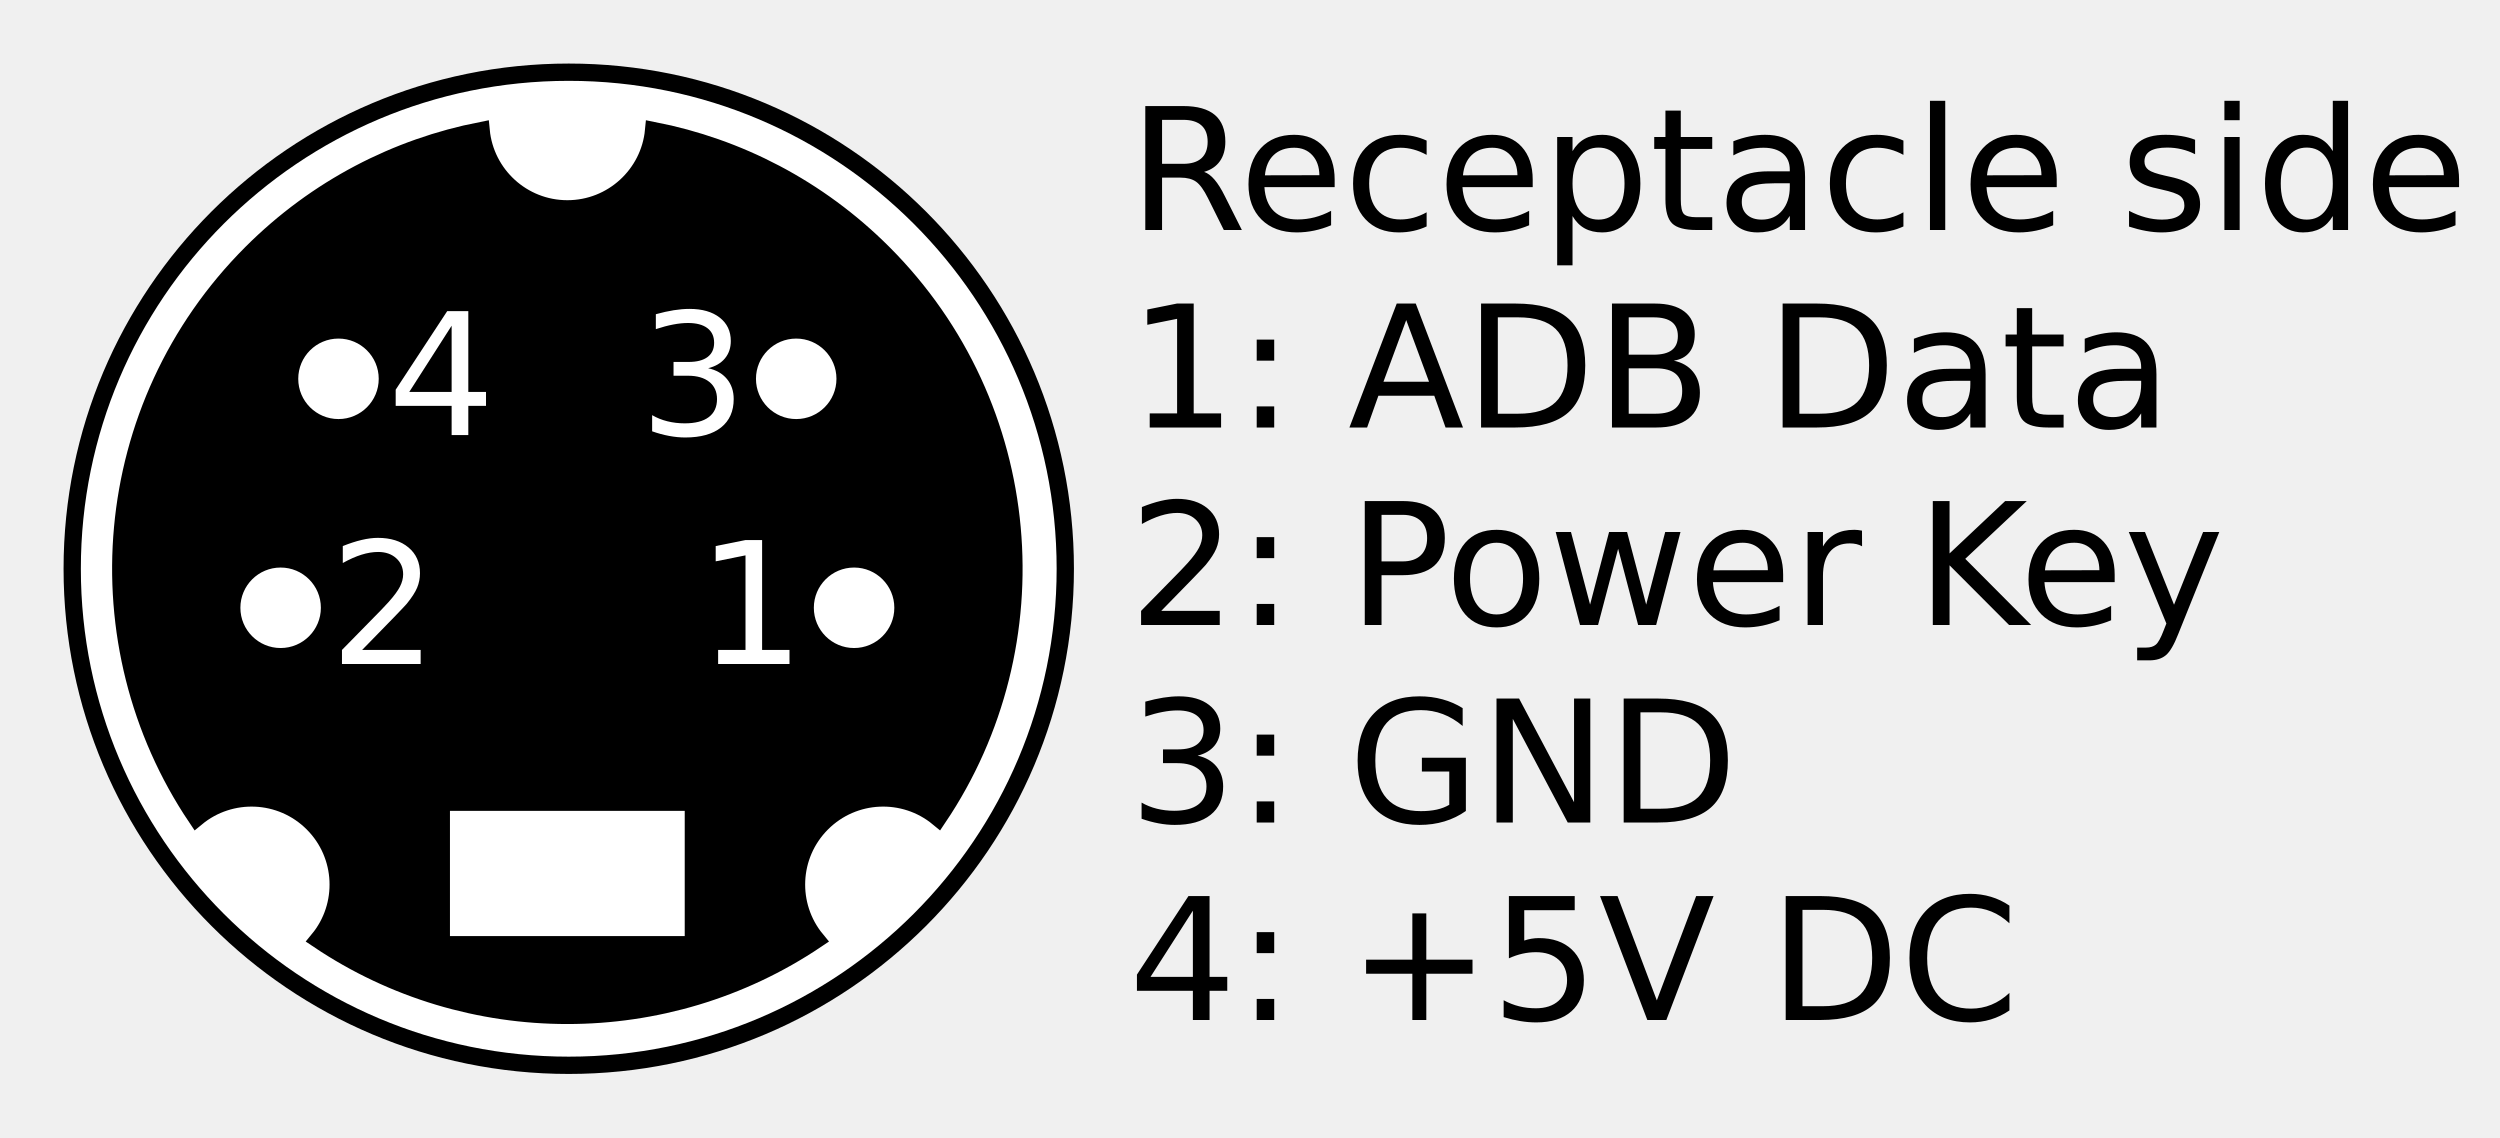
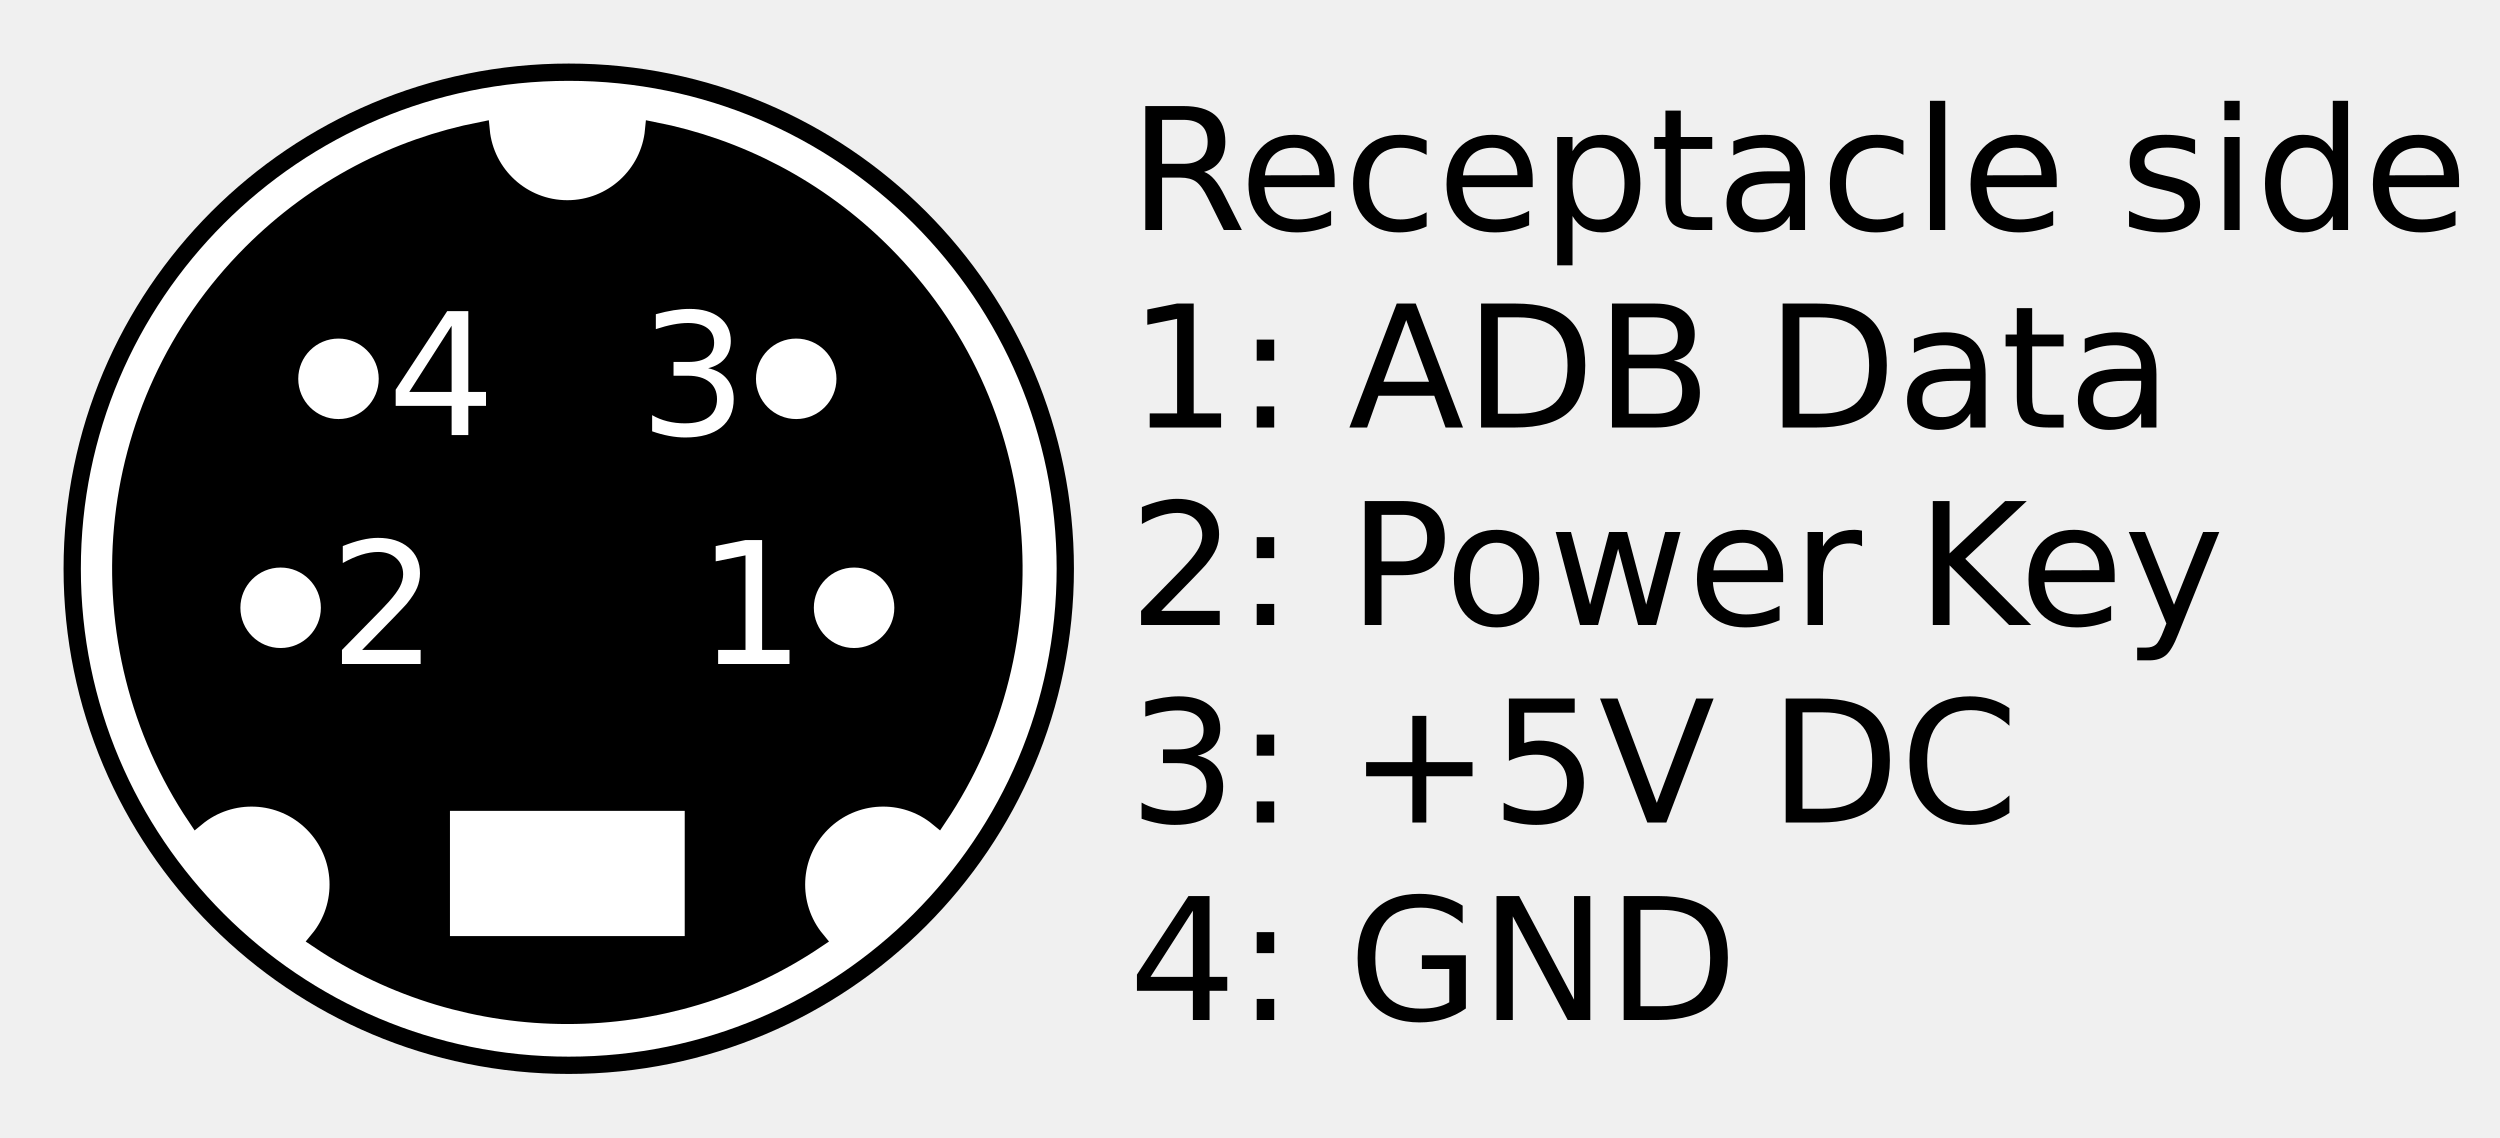
<svg xmlns="http://www.w3.org/2000/svg" version="1.1" x="0" y="0" width="650" height="295.75" viewBox="0, 0, 1000, 455">
  <g id="Layer_1">
    <g id="path3525">
      <path d="M28.884,227.505 C28.881,337.198 117.805,426.121 227.497,426.12 C337.188,426.12 426.116,337.199 426.116,227.505 C426.113,117.812 337.188,28.88 227.497,28.88 C117.804,28.881 28.883,117.812 28.884,227.505 z" fill="#FFFFFF" />
      <path d="M28.884,227.505 C28.881,337.198 117.805,426.121 227.497,426.12 C337.188,426.12 426.116,337.199 426.116,227.505 C426.113,117.812 337.188,28.88 227.497,28.88 C117.804,28.881 28.883,117.812 28.884,227.505 z" fill-opacity="0" stroke="#000000" stroke-width="6.915" />
    </g>
    <g id="path3527">
      <path d="M328.755,329.331 C341.492,316.593 361.677,315.848 375.293,327.083 C422.018,257.625 414.685,162.613 353.266,101.195 C327.202,75.131 295.087,58.81 261.443,52.221 C259.758,69.791 244.958,83.537 226.947,83.537 C208.934,83.537 194.135,69.793 192.45,52.222 C158.804,58.812 126.686,75.135 100.62,101.202 C39.2,162.621 31.863,257.63 78.588,327.086 C92.204,315.848 112.393,316.593 125.131,329.332 C137.869,342.07 138.614,362.259 127.375,375.875 C187.395,416.248 266.487,416.248 326.506,375.873 C315.27,362.256 316.017,342.068 328.755,329.331 z" fill="#000000" />
      <path d="M328.755,329.331 C341.492,316.593 361.677,315.848 375.293,327.083 C422.018,257.625 414.685,162.613 353.266,101.195 C327.202,75.131 295.087,58.81 261.443,52.221 C259.758,69.791 244.958,83.537 226.947,83.537 C208.934,83.537 194.135,69.793 192.45,52.222 C158.804,58.812 126.686,75.135 100.62,101.202 C39.2,162.621 31.863,257.63 78.588,327.086 C92.204,315.848 112.393,316.593 125.131,329.332 C137.869,342.07 138.614,362.259 127.375,375.875 C187.395,416.248 266.487,416.248 326.506,375.873 C315.27,362.256 316.017,342.068 328.755,329.331 z" fill-opacity="0" stroke="#000000" stroke-width="6.915" />
    </g>
    <g id="circle3529">
      <path d="M154.949,151.528 C154.949,162.327 146.194,171.082 135.395,171.082 C124.595,171.082 115.841,162.327 115.841,151.528 C115.841,140.729 124.595,131.974 135.395,131.974 C146.194,131.974 154.949,140.729 154.949,151.528 z" fill="#FFFFFF" />
      <path d="M154.949,151.528 C154.949,162.327 146.194,171.082 135.395,171.082 C124.595,171.082 115.841,162.327 115.841,151.528 C115.841,140.729 124.595,131.974 135.395,131.974 C146.194,131.974 154.949,140.729 154.949,151.528 z" fill-opacity="0" stroke="#000000" stroke-width="6.915" />
    </g>
    <g id="circle3531">
      <path d="M131.805,243.113 C131.805,253.912 123.05,262.667 112.251,262.667 C101.451,262.667 92.697,253.912 92.697,243.113 C92.697,232.314 101.451,223.559 112.251,223.559 C123.05,223.559 131.805,232.314 131.805,243.113 z" fill="#FFFFFF" />
      <path d="M131.805,243.113 C131.805,253.912 123.05,262.667 112.251,262.667 C101.451,262.667 92.697,253.912 92.697,243.113 C92.697,232.314 101.451,223.559 112.251,223.559 C123.05,223.559 131.805,232.314 131.805,243.113 z" fill-opacity="0" stroke="#000000" stroke-width="6.915" />
    </g>
    <g id="circle3533">
      <path d="M361.186,243.113 C361.186,253.912 352.431,262.667 341.632,262.667 C330.832,262.667 322.078,253.912 322.078,243.113 C322.078,232.314 330.832,223.559 341.632,223.559 C352.431,223.559 361.186,232.314 361.186,243.113 z" fill="#FFFFFF" />
      <path d="M361.186,243.113 C361.186,253.912 352.431,262.667 341.632,262.667 C330.832,262.667 322.078,253.912 322.078,243.113 C322.078,232.314 330.832,223.559 341.632,223.559 C352.431,223.559 361.186,232.314 361.186,243.113 z" fill-opacity="0" stroke="#000000" stroke-width="6.915" />
    </g>
    <g id="circle3535">
      <path d="M338.039,151.527 C338.039,162.326 329.284,171.081 318.485,171.081 C307.685,171.081 298.931,162.326 298.931,151.527 C298.931,140.728 307.685,131.973 318.485,131.973 C329.284,131.973 338.039,140.728 338.039,151.527 z" fill="#FFFFFF" />
      <path d="M338.039,151.527 C338.039,162.326 329.284,171.081 318.485,171.081 C307.685,171.081 298.931,162.326 298.931,151.527 C298.931,140.728 307.685,131.973 318.485,131.973 C329.284,131.973 338.039,140.728 338.039,151.527 z" fill-opacity="0" stroke="#000000" stroke-width="6.915" />
    </g>
    <g id="rect3537">
      <path d="M176.855,321.219 L277.016,321.219 L277.016,377.559 L176.855,377.559 z" fill="#FFFFFF" />
      <path d="M176.855,321.219 L277.016,321.219 L277.016,377.559 L176.855,377.559 z" fill-opacity="0" stroke="#000000" stroke-width="6.249" />
    </g>
    <text transform="matrix(1, 0, 0, 1, 176.581, 151.527)" id="3">
      <tspan x="-21.632" y="22.5" font-family="DejaVuSans" font-size="68" fill="#FFFFFF">4</tspan>
    </text>
    <text transform="matrix(1, 0, 0, 1, 277.299, 151.527)" id="3">
      <tspan x="-21.632" y="22.5" font-family="DejaVuSans" font-size="68" fill="#FFFFFF">3</tspan>
    </text>
    <text transform="matrix(1, 0, 0, 1, 153.437, 243.113)" id="3">
      <tspan x="-21.632" y="22.5" font-family="DejaVuSans" font-size="68" fill="#FFFFFF">2</tspan>
    </text>
    <text transform="matrix(1, 0, 0, 1, 300.446, 243.113)" id="3">
      <tspan x="-21.632" y="22.5" font-family="DejaVuSans" font-size="68" fill="#FFFFFF">1</tspan>
    </text>
    <text transform="matrix(1, 0, 0, 1, 720.542, 227.5)" id="3">
      <tspan x="-269.093" y="-135.5" font-family="DejaVuSans" font-size="68" fill="#000000">Receptacle side</tspan>
      <tspan x="-269.093" y="-56.5" font-family="DejaVuSans" font-size="68" fill="#000000">1: ADB Data</tspan>
      <tspan x="-269.093" y="22.5" font-family="DejaVuSans" font-size="68" fill="#000000">2: Power Key</tspan>
-       <tspan x="-269.093" y="101.5" font-family="DejaVuSans" font-size="68" fill="#000000">3: GND</tspan>
-       <tspan x="-269.093" y="180.5" font-family="DejaVuSans" font-size="68" fill="#000000">4: +5V DC</tspan>
+       <tspan x="-269.093" y="101.5" font-family="DejaVuSans" font-size="68" fill="#000000">3: +5V DC</tspan>
+       <tspan x="-269.093" y="180.5" font-family="DejaVuSans" font-size="68" fill="#000000">4: GND</tspan>
    </text>
  </g>
</svg>
